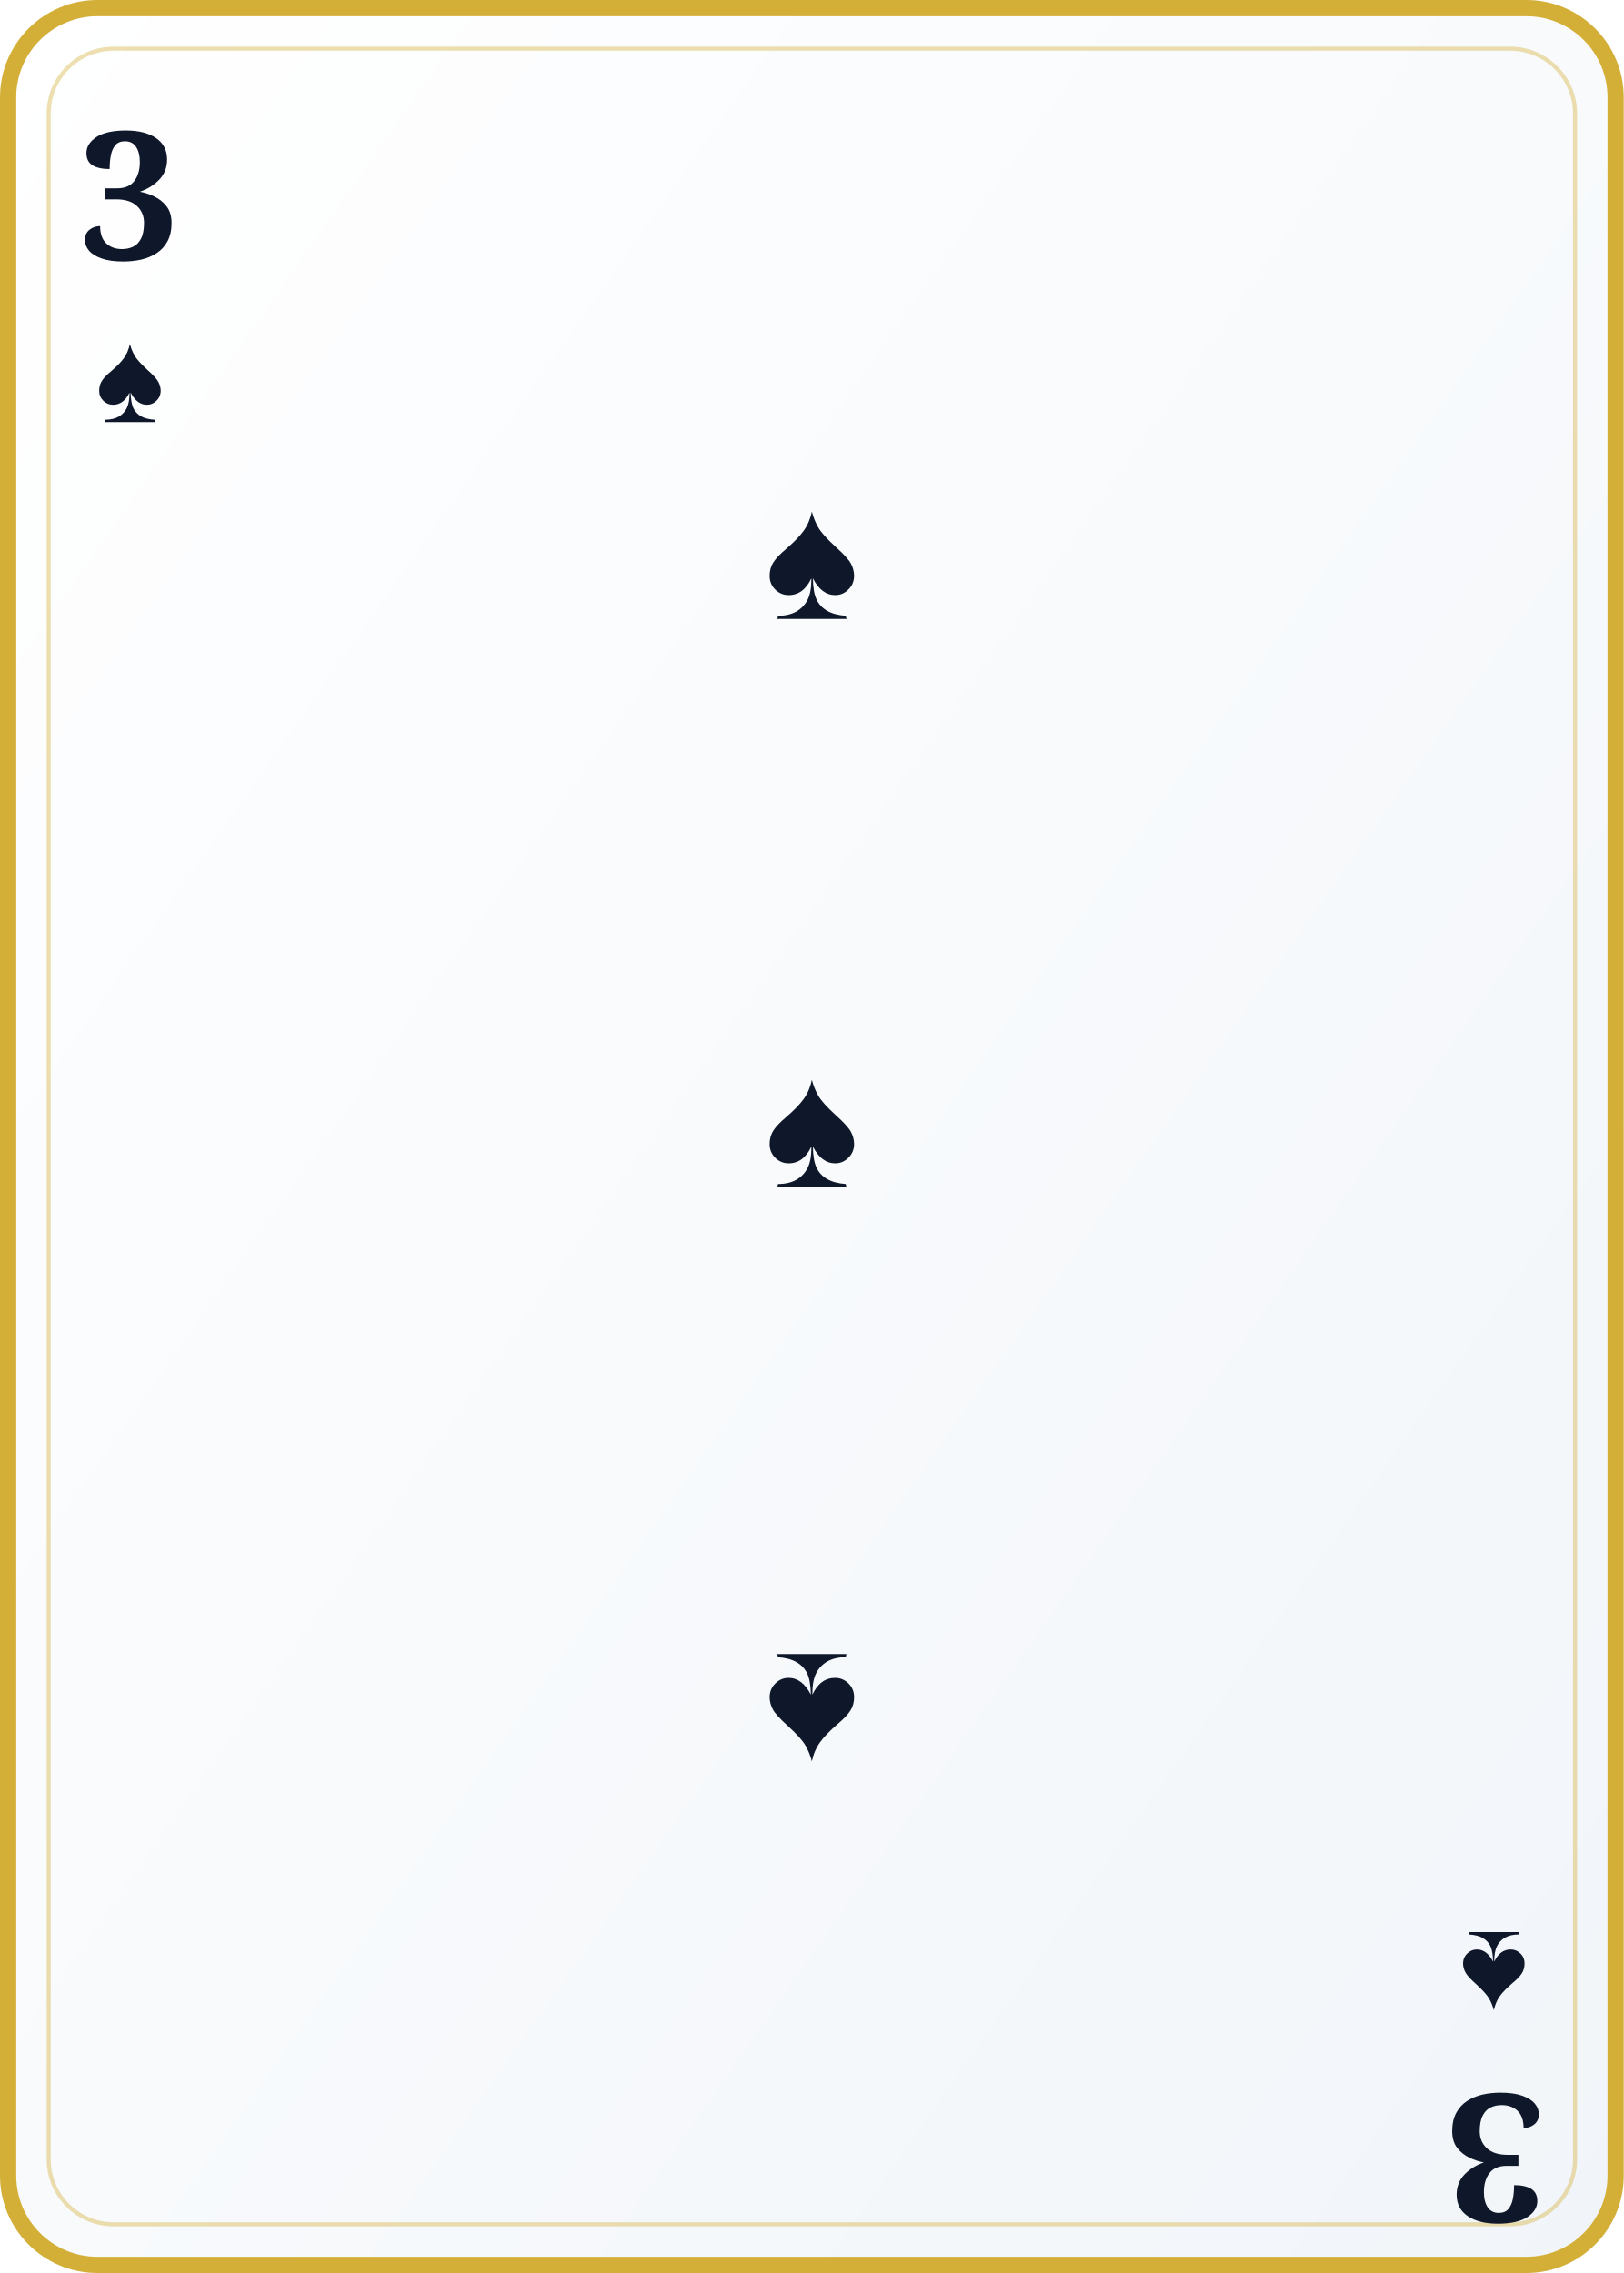
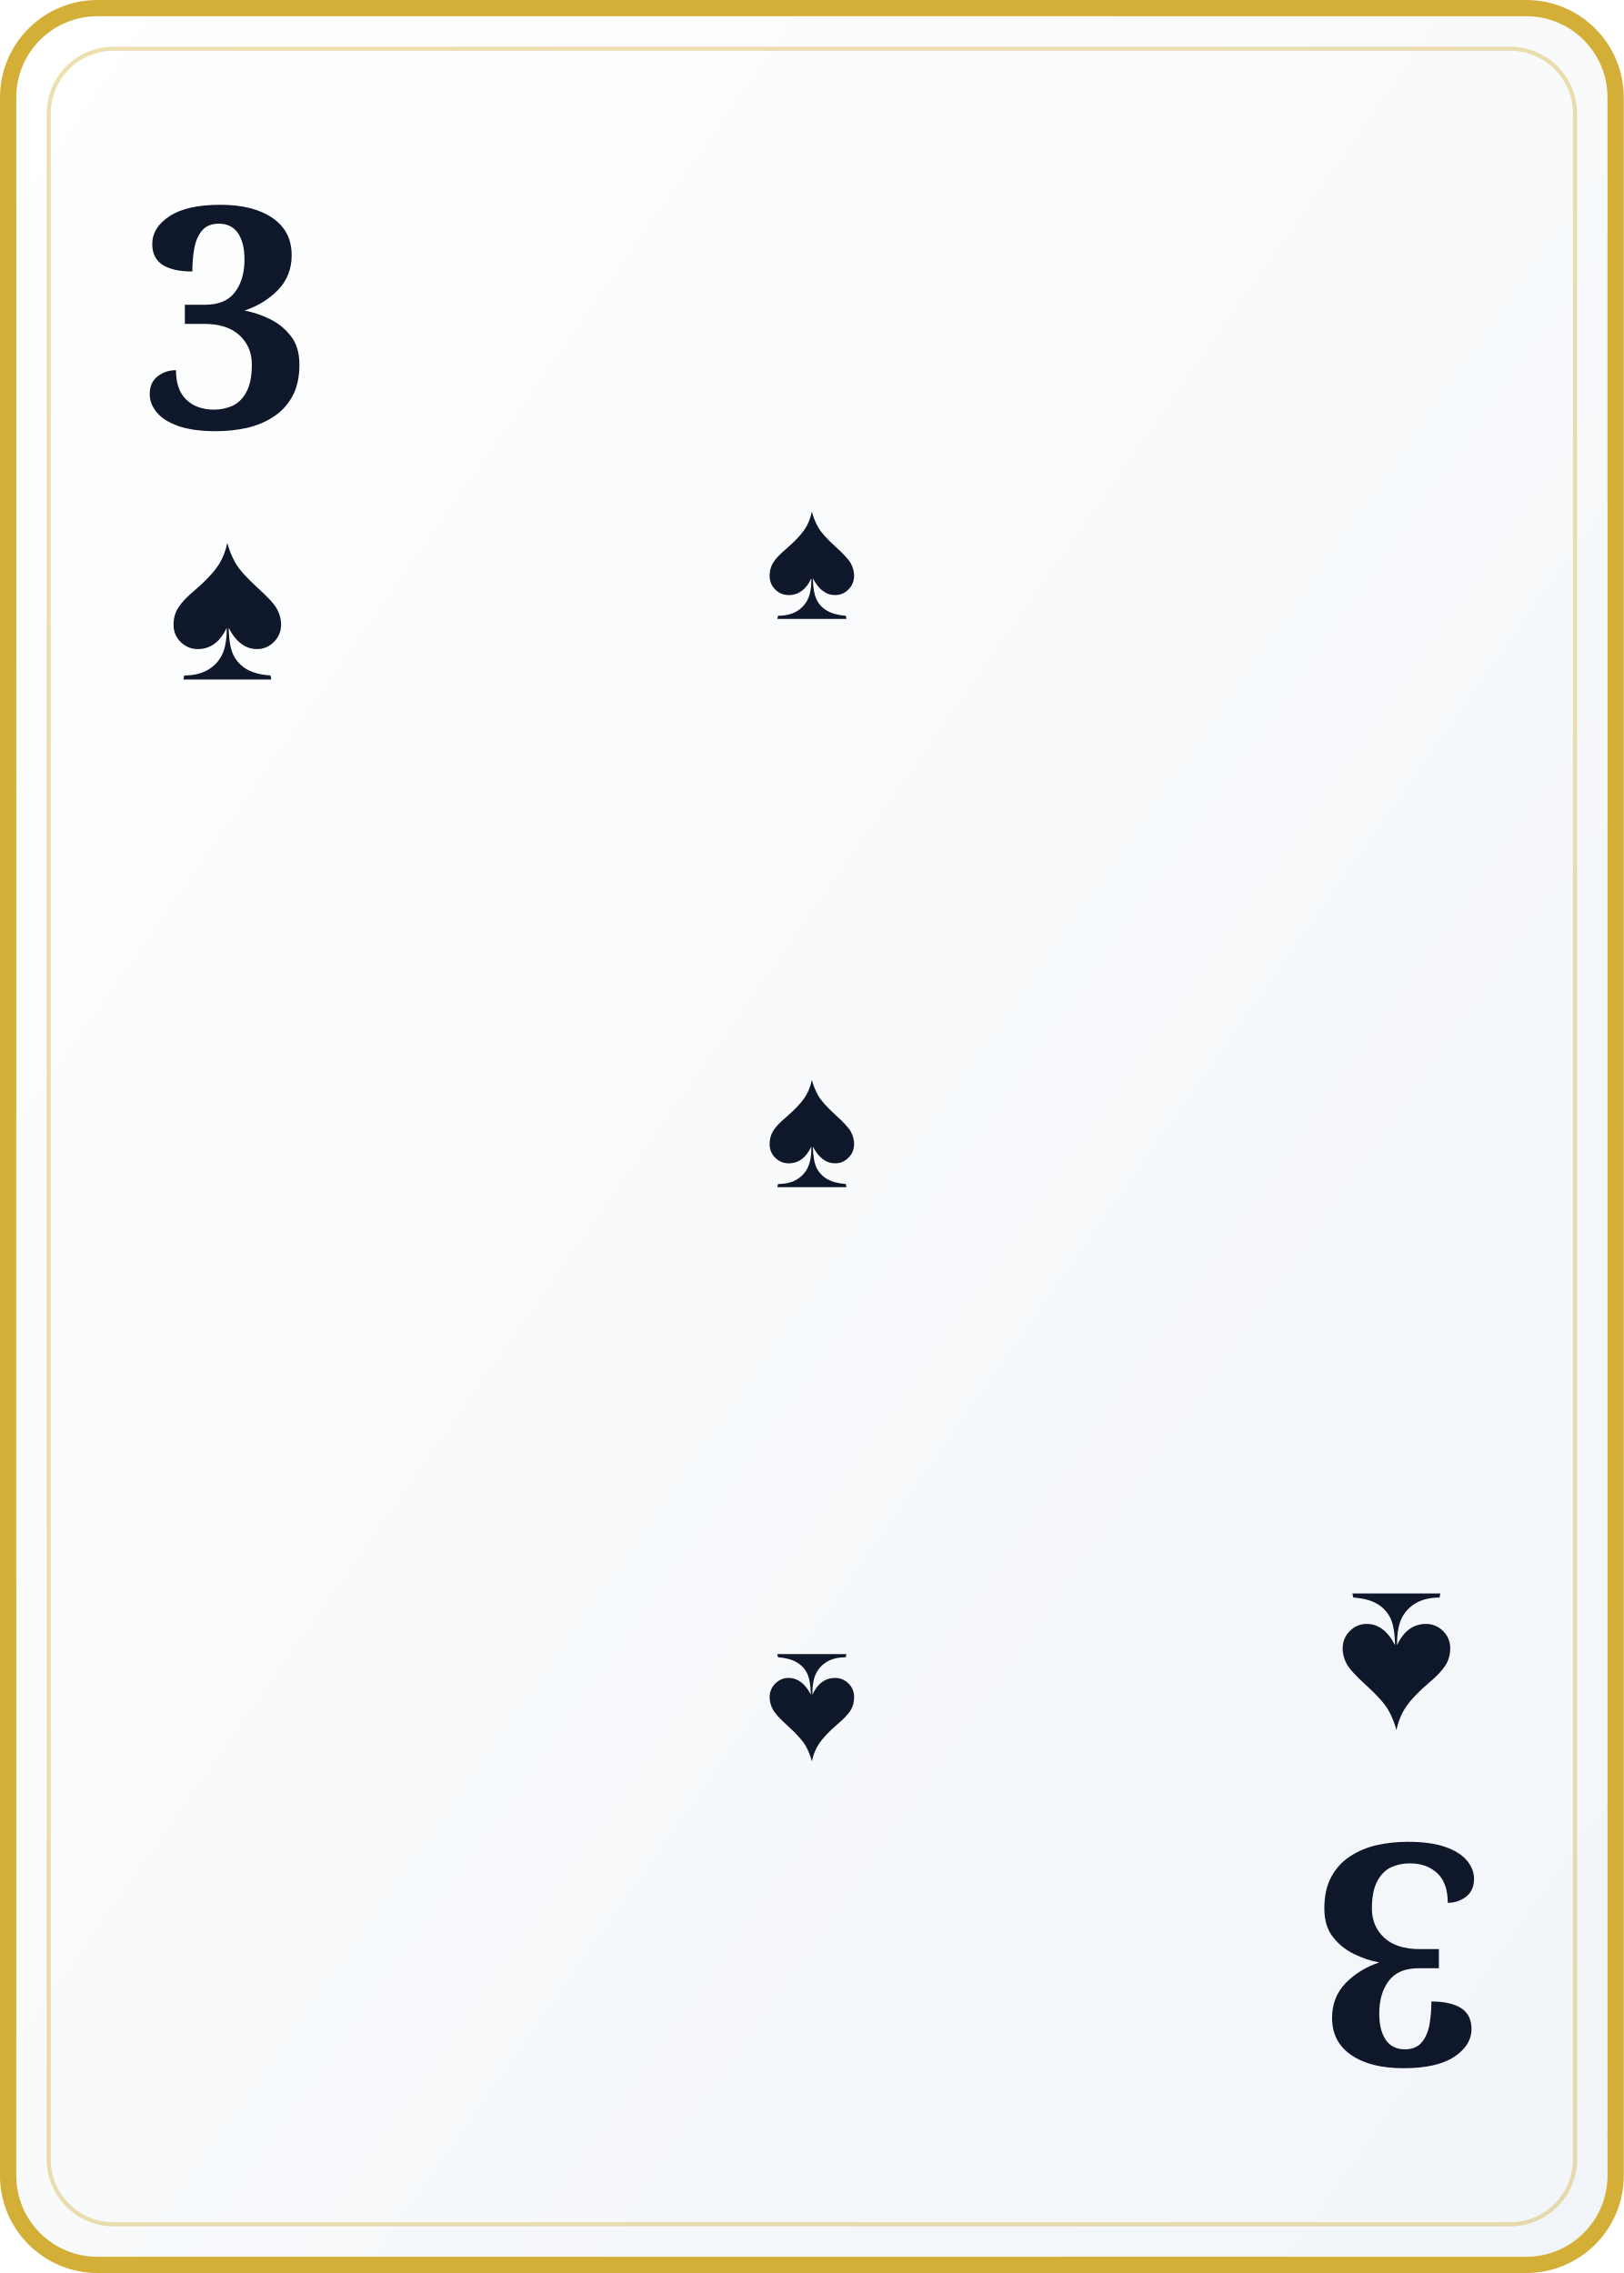
<svg xmlns="http://www.w3.org/2000/svg" viewBox="0 0 200 280" width="200" height="280">
  <defs>
    <linearGradient id="cardBg" x1="0%" y1="0%" x2="100%" y2="100%">
      <stop offset="0%" style="stop-color:#ffffff" />
      <stop offset="100%" style="stop-color:#f1f5f9" />
    </linearGradient>
  </defs>
  <rect width="200" height="280" rx="12" fill="url(#cardBg)" />
  <rect x="1" y="1" width="198" height="278" rx="11" fill="none" stroke="#d4af37" stroke-width="2" />
  <rect x="6" y="6" width="188" height="268" rx="8" fill="none" stroke="#d4af37" stroke-width="0.5" opacity="0.4" />
-   <text x="16" y="32" font-family="Georgia,serif" font-size="22" font-weight="900" fill="#0f172a" text-anchor="middle">3</text>
-   <text x="16" y="52" font-family="Arial,sans-serif" font-size="16" fill="#0f172a" text-anchor="middle">♠</text>
-   <text x="184" y="258" font-family="Georgia,serif" font-size="22" font-weight="900" fill="#0f172a" text-anchor="middle" transform="rotate(180,184,258)">3</text>
-   <text x="184" y="238" font-family="Arial,sans-serif" font-size="16" fill="#0f172a" text-anchor="middle" transform="rotate(180,184,238)">♠</text>
+   <text x="28" y="38" font-family="Georgia,serif" font-size="38" font-weight="900" fill="#0f172a" text-anchor="middle" dominant-baseline="central">3</text>
+   <text x="28" y="74" font-family="Arial,sans-serif" font-size="28" fill="#0f172a" text-anchor="middle" dominant-baseline="central">♠</text>
+   <text x="172" y="242" font-family="Georgia,serif" font-size="38" font-weight="900" fill="#0f172a" text-anchor="middle" dominant-baseline="central" transform="rotate(180,172,242)">3</text>
+   <text x="172" y="206" font-family="Arial,sans-serif" font-size="28" fill="#0f172a" text-anchor="middle" dominant-baseline="central" transform="rotate(180,172,206)">♠</text>
  <text x="100" y="70" font-family="Arial,sans-serif" font-size="22" fill="#0f172a" text-anchor="middle" dominant-baseline="middle">♠</text>
  <text x="100" y="140" font-family="Arial,sans-serif" font-size="22" fill="#0f172a" text-anchor="middle" dominant-baseline="middle">♠</text>
  <text x="100" y="210" font-family="Arial,sans-serif" font-size="22" fill="#0f172a" text-anchor="middle" dominant-baseline="middle" transform="rotate(180,100,210)">♠</text>
</svg>
